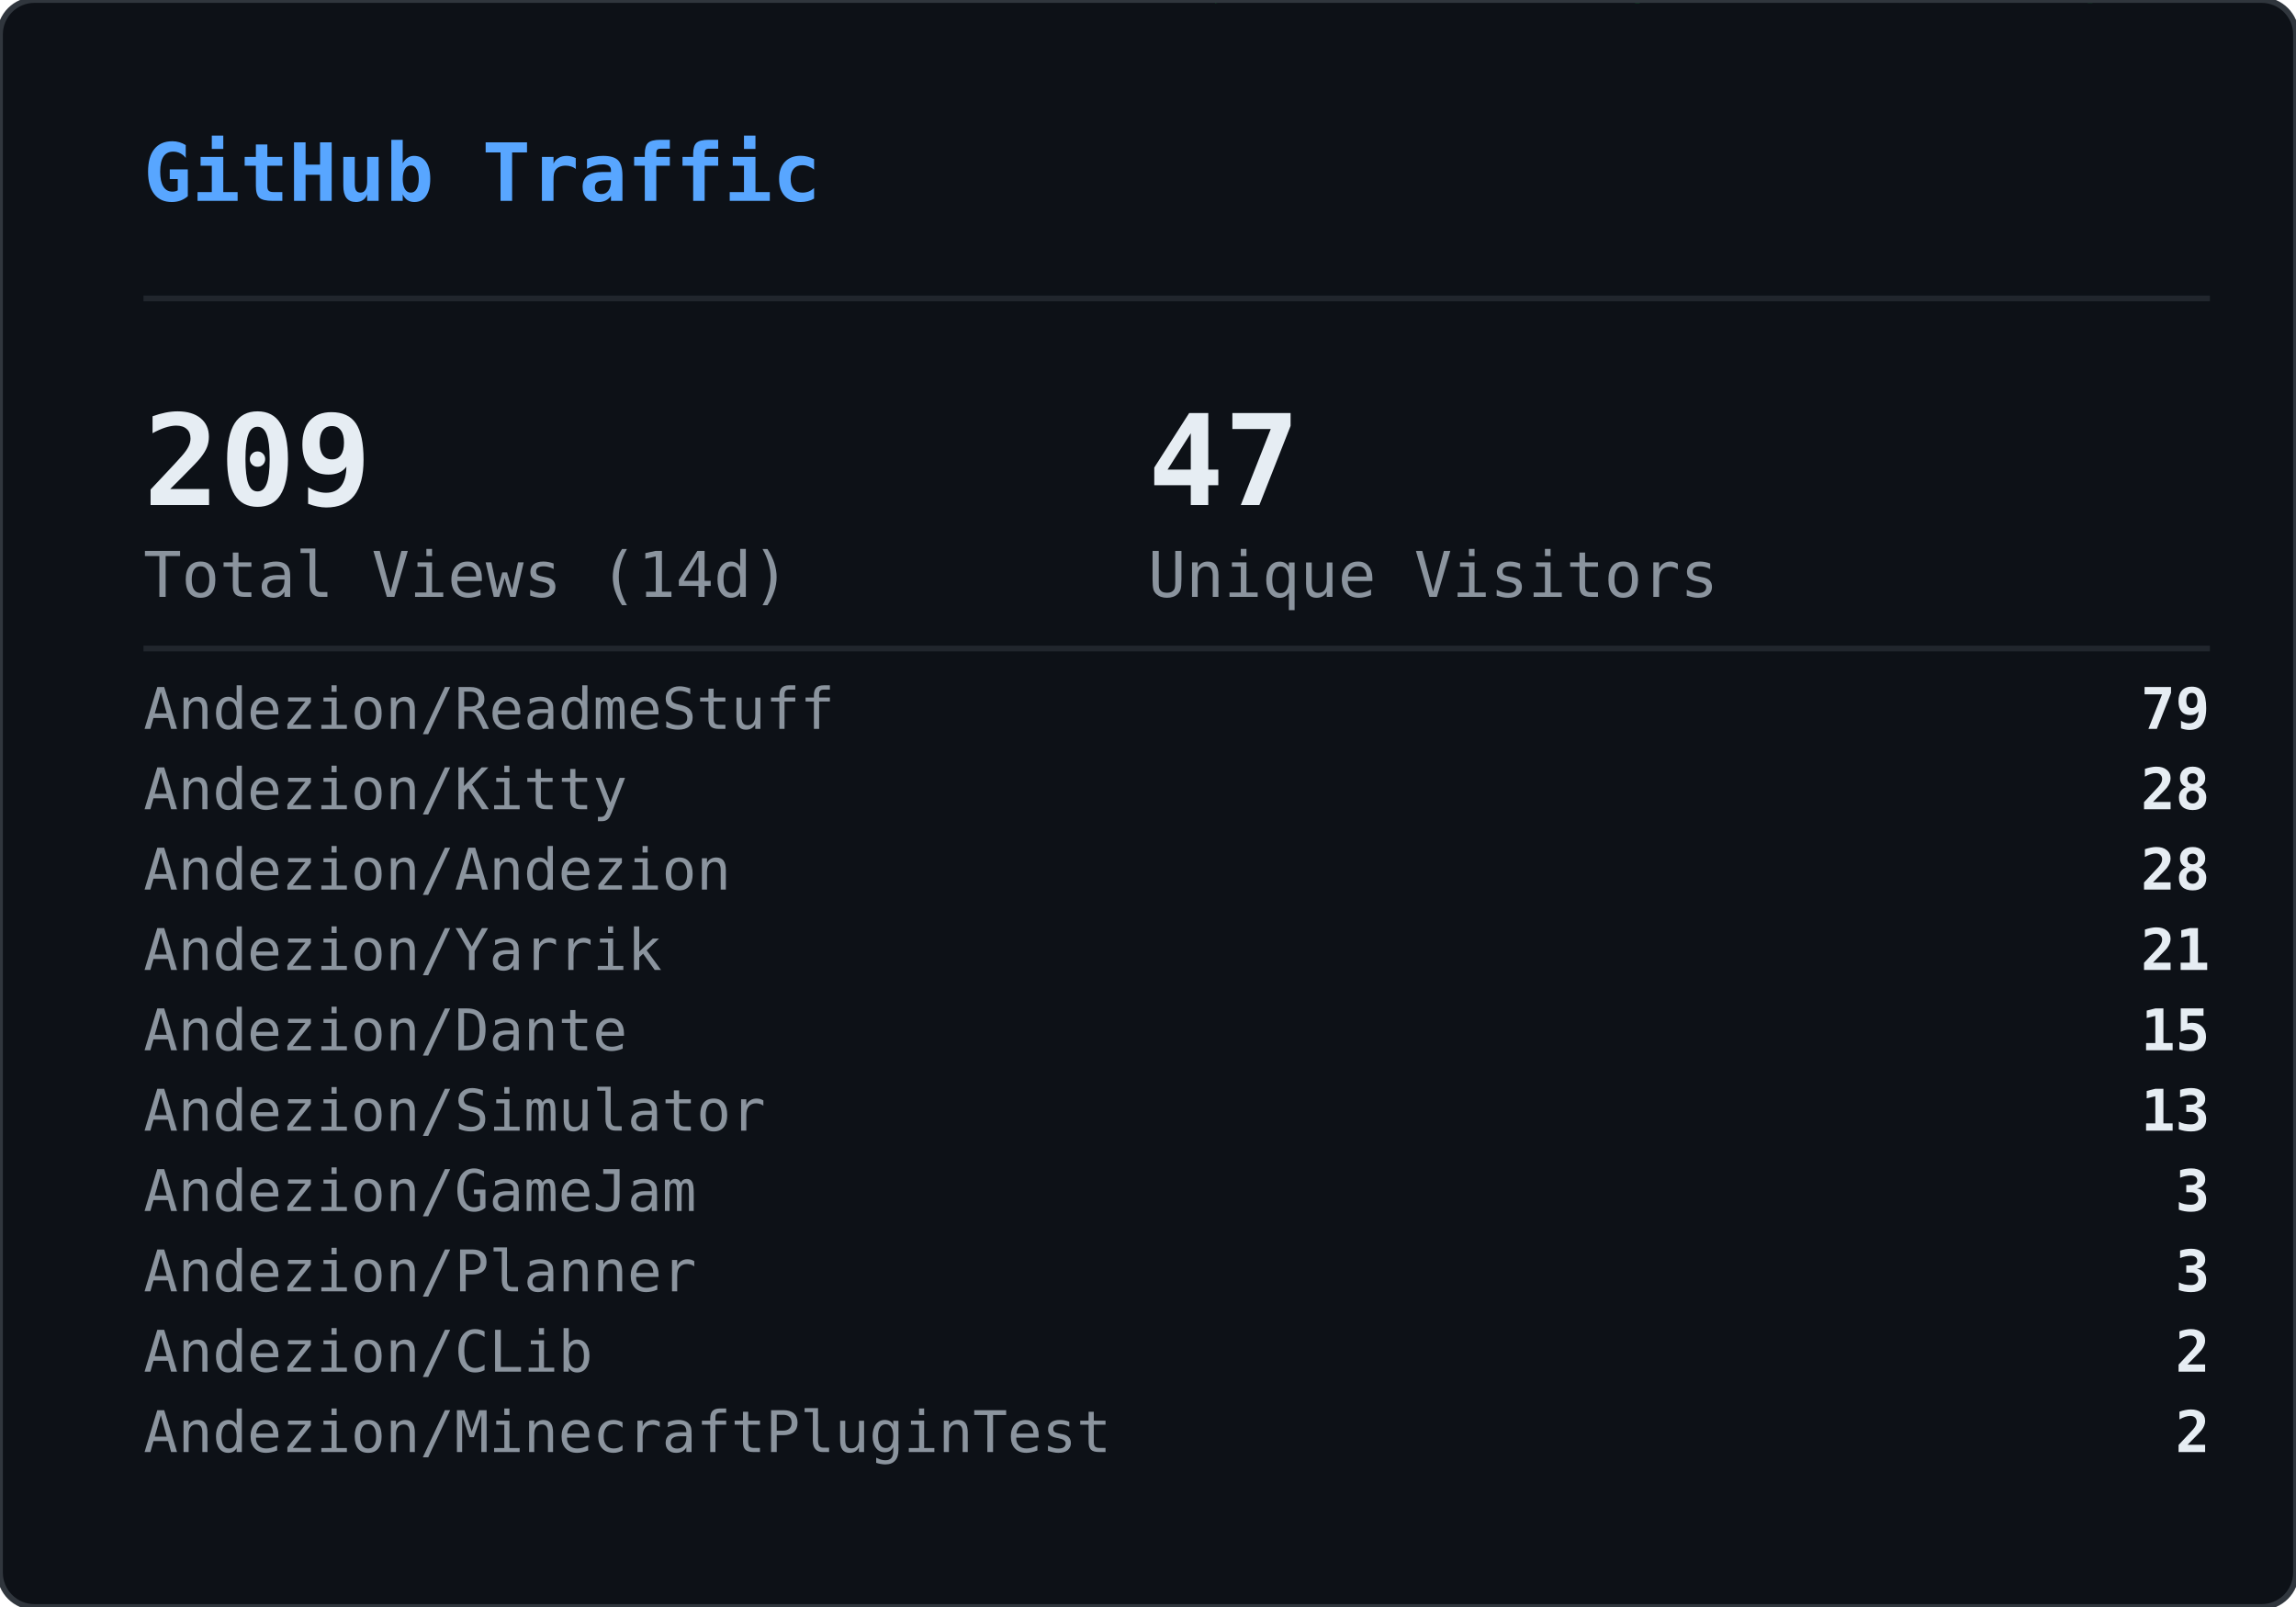
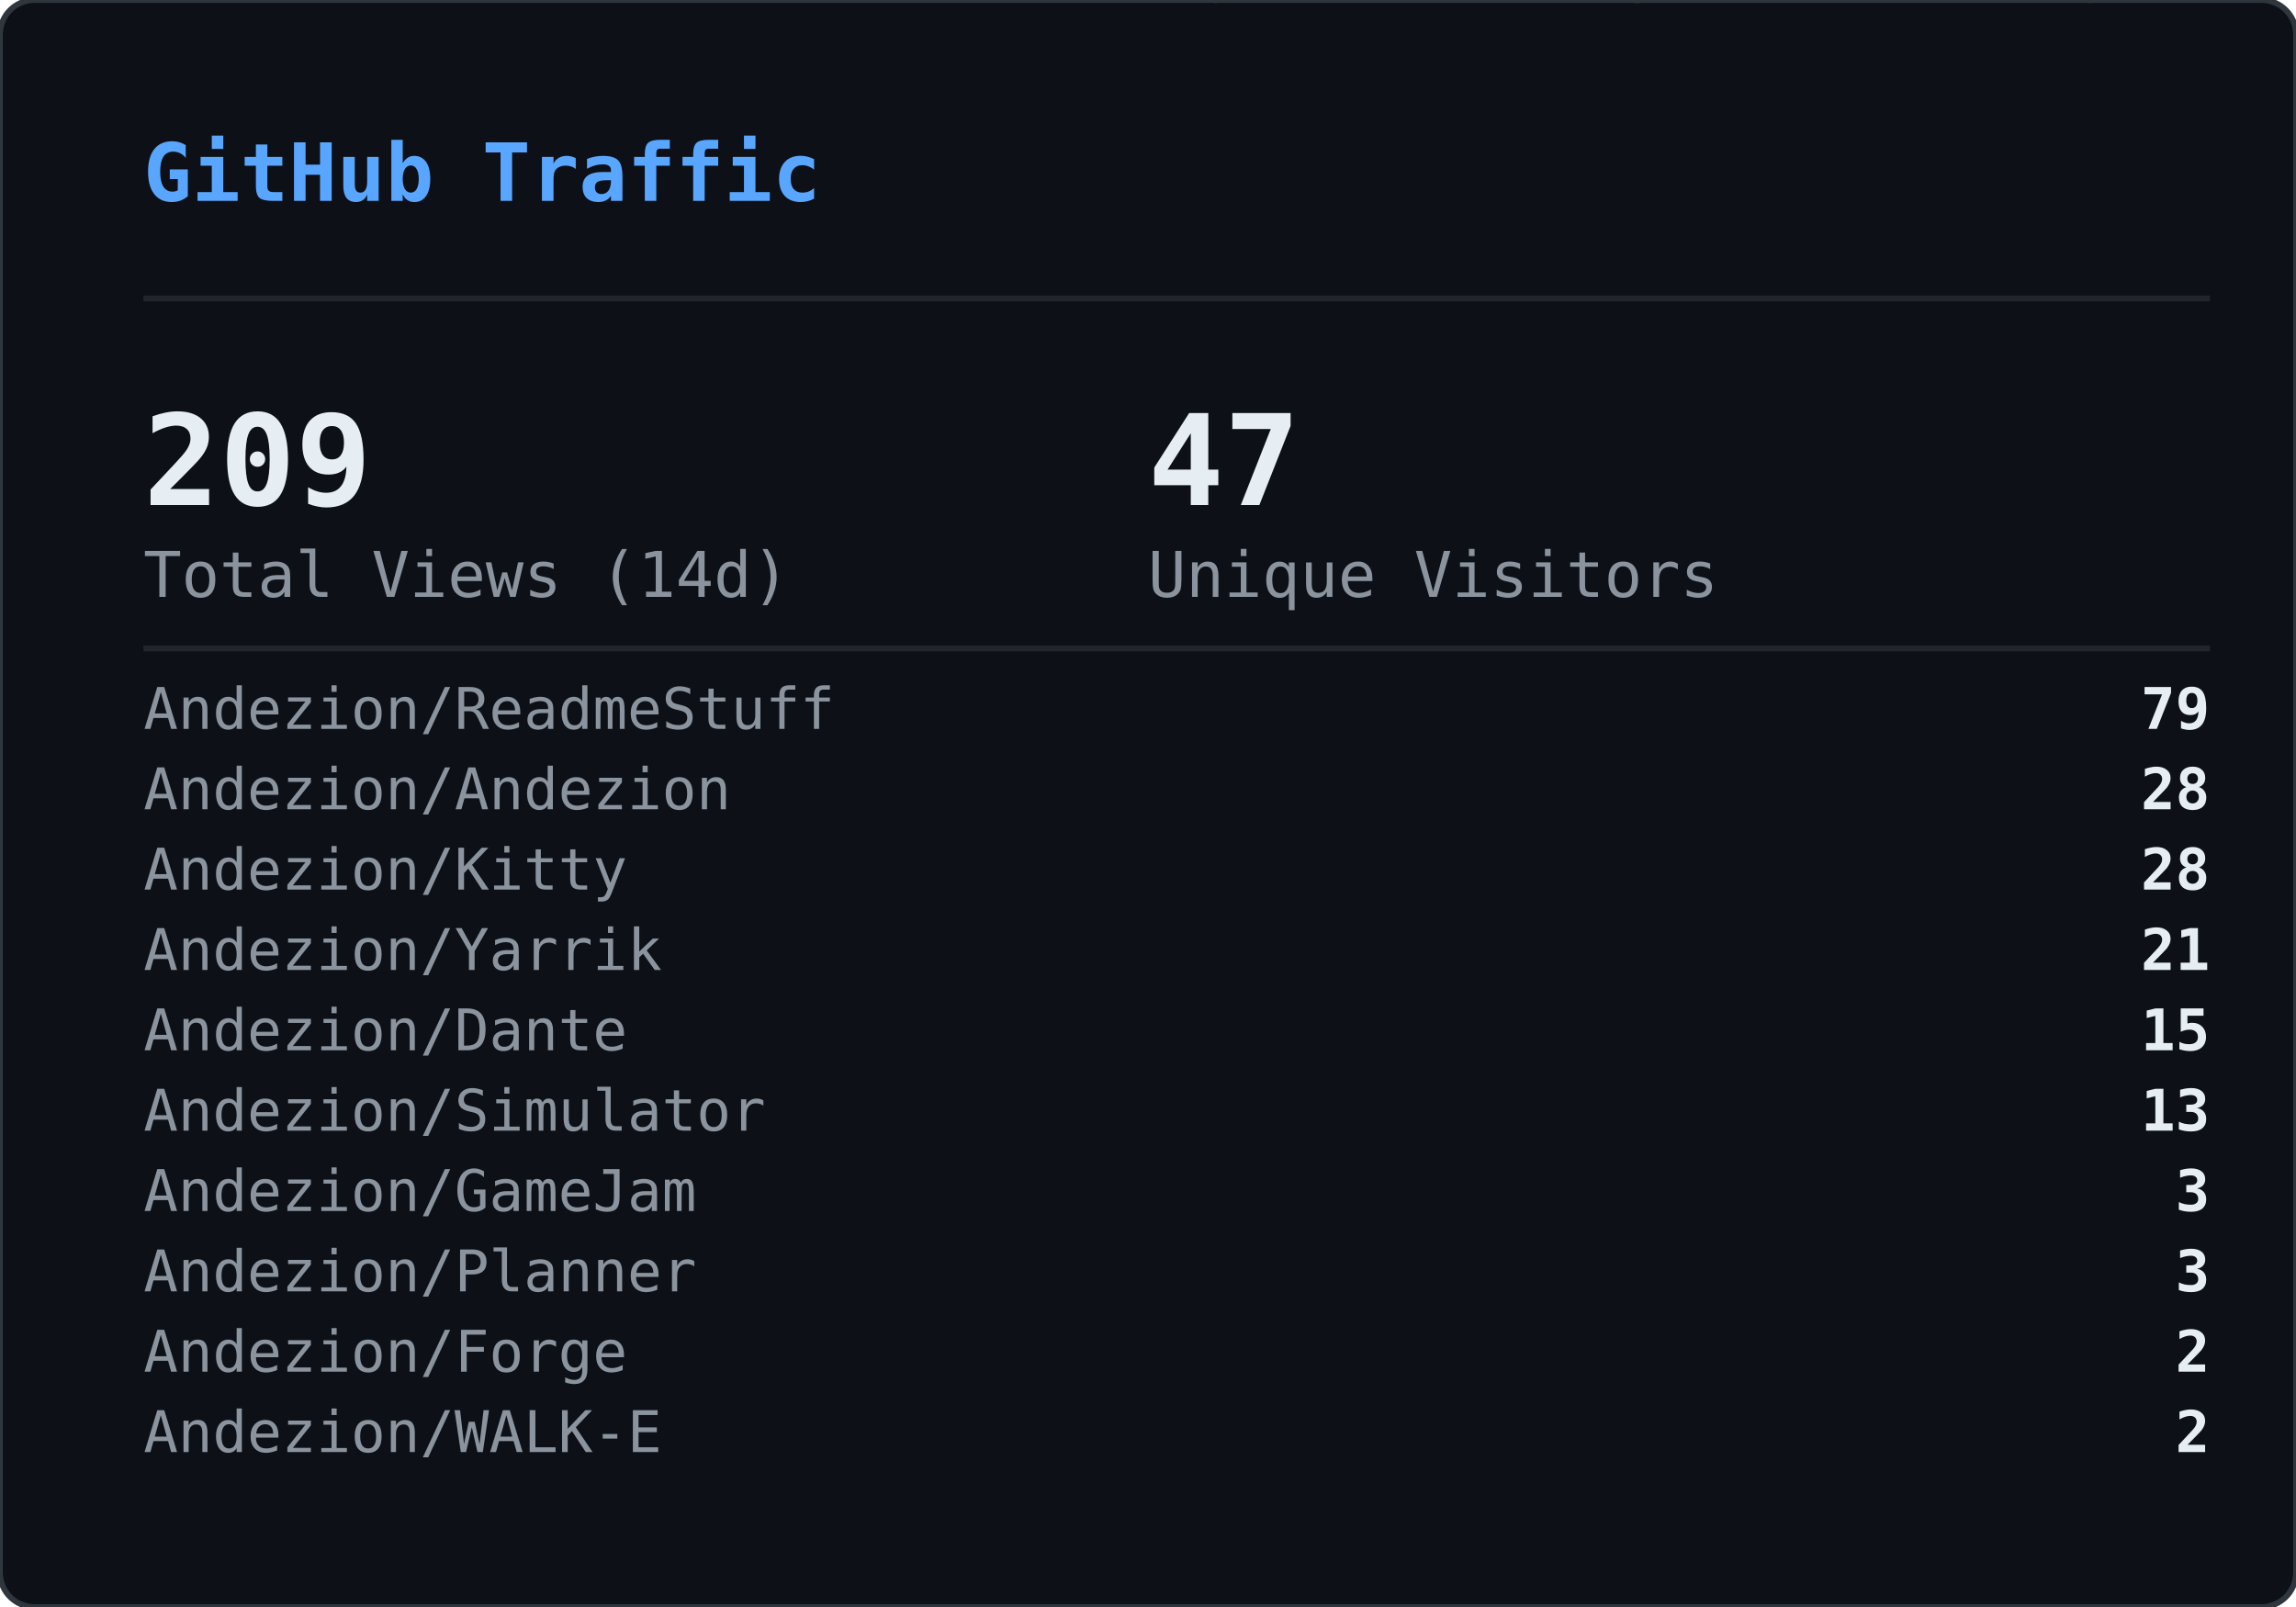
<svg xmlns="http://www.w3.org/2000/svg" width="400" height="280" viewBox="0 0 400 280">
  <defs>
    <clipPath id="gvs-clip">
      <rect width="400" height="280" rx="6" />
    </clipPath>
  </defs>
  <rect width="400" height="280" rx="6" fill="#0d1117" />
  <g clip-path="url(#gvs-clip)">
    <g opacity="0.22">
      <style>@keyframes gvs0{from{transform:translateY(-88px)}to{transform:translateY(294px)}}@keyframes gvs1{from{transform:translateY(-46px)}to{transform:translateY(294px)}}@keyframes gvs2{from{transform:translateY(-46px)}to{transform:translateY(294px)}}@keyframes gvs3{from{transform:translateY(-46px)}to{transform:translateY(294px)}}@keyframes gvs4{from{transform:translateY(-46px)}to{transform:translateY(294px)}}@keyframes gvs5{from{transform:translateY(-46px)}to{transform:translateY(294px)}}@keyframes gvs6{from{transform:translateY(-46px)}to{transform:translateY(294px)}}@keyframes gvs7{from{transform:translateY(-46px)}to{transform:translateY(294px)}}@keyframes gvs8{from{transform:translateY(-46px)}to{transform:translateY(294px)}}@keyframes gvs9{from{transform:translateY(-46px)}to{transform:translateY(294px)}}@keyframes gvs10{from{transform:translateY(-46px)}to{transform:translateY(294px)}}@keyframes gvs11{from{transform:translateY(-46px)}to{transform:translateY(294px)}}@keyframes gvs12{from{transform:translateY(-46px)}to{transform:translateY(294px)}}@keyframes gvs13{from{transform:translateY(-46px)}to{transform:translateY(294px)}}@keyframes gvs14{from{transform:translateY(-46px)}to{transform:translateY(294px)}}@keyframes gvs15{from{transform:translateY(-46px)}to{transform:translateY(294px)}}@keyframes gvs16{from{transform:translateY(-46px)}to{transform:translateY(294px)}}@keyframes gvs17{from{transform:translateY(-46px)}to{transform:translateY(294px)}}@keyframes gvs18{from{transform:translateY(-46px)}to{transform:translateY(294px)}}@keyframes gvs19{from{transform:translateY(-46px)}to{transform:translateY(294px)}}@keyframes gvs20{from{transform:translateY(-46px)}to{transform:translateY(294px)}}@keyframes gvs21{from{transform:translateY(-46px)}to{transform:translateY(294px)}}@keyframes gvs22{from{transform:translateY(-46px)}to{transform:translateY(294px)}}@keyframes gvs23{from{transform:translateY(-46px)}to{transform:translateY(294px)}}@keyframes gvs24{from{transform:translateY(-46px)}to{transform:translateY(294px)}}@keyframes gvs25{from{transform:translateY(-46px)}to{transform:translateY(294px)}}@keyframes gvs26{from{transform:translateY(-46px)}to{transform:translateY(294px)}}@keyframes gvs27{from{transform:translateY(-46px)}to{transform:translateY(294px)}}@keyframes gvs28{from{transform:translateY(-46px)}to{transform:translateY(294px)}}@keyframes gvs29{from{transform:translateY(-46px)}to{transform:translateY(294px)}}</style>
      <g style="animation:gvs0 1.67s linear infinite;animation-delay:-0.05s">
        <text x="296" y="0" font-family="monospace" font-size="12" fill="#00ff41">0</text>
        <text x="296" y="-14" font-family="monospace" font-size="12" fill="#00ff41" opacity="0.86">ﾂ</text>
        <text x="296" y="-28" font-family="monospace" font-size="12" fill="#00ff41" opacity="0.71">ｯ</text>
        <text x="296" y="-42" font-family="monospace" font-size="12" fill="#00ff41" opacity="0.57">ﾊ</text>
        <text x="296" y="-56" font-family="monospace" font-size="12" fill="#00ff41" opacity="0.43">ﾃ</text>
        <text x="296" y="-70" font-family="monospace" font-size="12" fill="#00ff41" opacity="0.29">ﾕ</text>
        <text x="296" y="-84" font-family="monospace" font-size="12" fill="#00ff41" opacity="0.14">ﾂ</text>
      </g>
      <g style="animation:gvs1 2.72s linear infinite;animation-delay:-1.68s">
        <text x="265" y="0" font-family="monospace" font-size="12" fill="#00ff41">ﾗ</text>
        <text x="265" y="-14" font-family="monospace" font-size="12" fill="#00ff41" opacity="0.75">ﾁ</text>
        <text x="265" y="-28" font-family="monospace" font-size="12" fill="#00ff41" opacity="0.50">ﾂ</text>
        <text x="265" y="-42" font-family="monospace" font-size="12" fill="#00ff41" opacity="0.25">ｳ</text>
      </g>
      <g style="animation:gvs2 3.03s linear infinite;animation-delay:-1.66s">
        <text x="209" y="0" font-family="monospace" font-size="12" fill="#00ff41">ｬ</text>
        <text x="209" y="-14" font-family="monospace" font-size="12" fill="#00ff41" opacity="0.75">ﾘ</text>
        <text x="209" y="-28" font-family="monospace" font-size="12" fill="#00ff41" opacity="0.50">1</text>
        <text x="209" y="-42" font-family="monospace" font-size="12" fill="#00ff41" opacity="0.25">ｬ</text>
      </g>
      <g style="animation:gvs3 2.69s linear infinite;animation-delay:-1.87s">
        <text x="281" y="0" font-family="monospace" font-size="12" fill="#00ff41">ｮ</text>
        <text x="281" y="-14" font-family="monospace" font-size="12" fill="#00ff41" opacity="0.75">ｴ</text>
        <text x="281" y="-28" font-family="monospace" font-size="12" fill="#00ff41" opacity="0.50">0</text>
        <text x="281" y="-42" font-family="monospace" font-size="12" fill="#00ff41" opacity="0.25">1</text>
      </g>
      <g style="animation:gvs4 2.88s linear infinite;animation-delay:-1.34s">
        <text x="353" y="0" font-family="monospace" font-size="12" fill="#00ff41">ｽ</text>
        <text x="353" y="-14" font-family="monospace" font-size="12" fill="#00ff41" opacity="0.75">4</text>
        <text x="353" y="-28" font-family="monospace" font-size="12" fill="#00ff41" opacity="0.50">ﾔ</text>
        <text x="353" y="-42" font-family="monospace" font-size="12" fill="#00ff41" opacity="0.25">5</text>
      </g>
      <g style="animation:gvs5 3.05s linear infinite;animation-delay:-2.98s">
        <text x="169" y="0" font-family="monospace" font-size="12" fill="#00ff41">ﾏ</text>
        <text x="169" y="-14" font-family="monospace" font-size="12" fill="#00ff41" opacity="0.75">ｮ</text>
        <text x="169" y="-28" font-family="monospace" font-size="12" fill="#00ff41" opacity="0.50">ｧ</text>
        <text x="169" y="-42" font-family="monospace" font-size="12" fill="#00ff41" opacity="0.25">ｩ</text>
      </g>
      <g style="animation:gvs6 3.03s linear infinite;animation-delay:-1.35s">
        <text x="113" y="0" font-family="monospace" font-size="12" fill="#00ff41">4</text>
        <text x="113" y="-14" font-family="monospace" font-size="12" fill="#00ff41" opacity="0.75">ﾈ</text>
        <text x="113" y="-28" font-family="monospace" font-size="12" fill="#00ff41" opacity="0.50">ｼ</text>
        <text x="113" y="-42" font-family="monospace" font-size="12" fill="#00ff41" opacity="0.25">ﾖ</text>
      </g>
      <g style="animation:gvs7 2.40s linear infinite;animation-delay:-0.96s">
        <text x="313" y="0" font-family="monospace" font-size="12" fill="#00ff41">ﾐ</text>
        <text x="313" y="-14" font-family="monospace" font-size="12" fill="#00ff41" opacity="0.75">0</text>
        <text x="313" y="-28" font-family="monospace" font-size="12" fill="#00ff41" opacity="0.50">ﾁ</text>
        <text x="313" y="-42" font-family="monospace" font-size="12" fill="#00ff41" opacity="0.25">ﾊ</text>
      </g>
      <g style="animation:gvs8 2.71s linear infinite;animation-delay:-1.26s">
        <text x="129" y="0" font-family="monospace" font-size="12" fill="#00ff41">ｾ</text>
        <text x="129" y="-14" font-family="monospace" font-size="12" fill="#00ff41" opacity="0.75">ｿ</text>
        <text x="129" y="-28" font-family="monospace" font-size="12" fill="#00ff41" opacity="0.50">ｧ</text>
        <text x="129" y="-42" font-family="monospace" font-size="12" fill="#00ff41" opacity="0.25">ﾐ</text>
      </g>
      <g style="animation:gvs9 3.12s linear infinite;animation-delay:-1.28s">
        <text x="201" y="0" font-family="monospace" font-size="12" fill="#00ff41">ｫ</text>
        <text x="201" y="-14" font-family="monospace" font-size="12" fill="#00ff41" opacity="0.75">ﾕ</text>
        <text x="201" y="-28" font-family="monospace" font-size="12" fill="#00ff41" opacity="0.50">ﾛ</text>
        <text x="201" y="-42" font-family="monospace" font-size="12" fill="#00ff41" opacity="0.25">ﾀ</text>
      </g>
      <g style="animation:gvs10 2.42s linear infinite;animation-delay:-0.51s">
        <text x="273" y="0" font-family="monospace" font-size="12" fill="#00ff41">ｭ</text>
        <text x="273" y="-14" font-family="monospace" font-size="12" fill="#00ff41" opacity="0.75">ﾏ</text>
        <text x="273" y="-28" font-family="monospace" font-size="12" fill="#00ff41" opacity="0.50">1</text>
        <text x="273" y="-42" font-family="monospace" font-size="12" fill="#00ff41" opacity="0.25">7</text>
      </g>
      <g style="animation:gvs11 1.93s linear infinite;animation-delay:-1.90s">
        <text x="89" y="0" font-family="monospace" font-size="12" fill="#00ff41">ｶ</text>
        <text x="89" y="-14" font-family="monospace" font-size="12" fill="#00ff41" opacity="0.75">ﾛ</text>
        <text x="89" y="-28" font-family="monospace" font-size="12" fill="#00ff41" opacity="0.50">ﾉ</text>
        <text x="89" y="-42" font-family="monospace" font-size="12" fill="#00ff41" opacity="0.25">ﾎ</text>
      </g>
      <g style="animation:gvs12 2.03s linear infinite;animation-delay:-0.87s">
        <text x="33" y="0" font-family="monospace" font-size="12" fill="#00ff41">3</text>
        <text x="33" y="-14" font-family="monospace" font-size="12" fill="#00ff41" opacity="0.75">ｵ</text>
        <text x="33" y="-28" font-family="monospace" font-size="12" fill="#00ff41" opacity="0.50">ﾑ</text>
        <text x="33" y="-42" font-family="monospace" font-size="12" fill="#00ff41" opacity="0.25">0</text>
      </g>
      <g style="animation:gvs13 1.99s linear infinite;animation-delay:-0.99s">
        <text x="361" y="0" font-family="monospace" font-size="12" fill="#00ff41">ｵ</text>
        <text x="361" y="-14" font-family="monospace" font-size="12" fill="#00ff41" opacity="0.75">1</text>
        <text x="361" y="-28" font-family="monospace" font-size="12" fill="#00ff41" opacity="0.50">ﾄ</text>
        <text x="361" y="-42" font-family="monospace" font-size="12" fill="#00ff41" opacity="0.25">ﾄ</text>
      </g>
      <g style="animation:gvs14 1.69s linear infinite;animation-delay:-1.24s">
        <text x="177" y="0" font-family="monospace" font-size="12" fill="#00ff41">ﾒ</text>
        <text x="177" y="-14" font-family="monospace" font-size="12" fill="#00ff41" opacity="0.75">ﾓ</text>
        <text x="177" y="-28" font-family="monospace" font-size="12" fill="#00ff41" opacity="0.50">ﾝ</text>
        <text x="177" y="-42" font-family="monospace" font-size="12" fill="#00ff41" opacity="0.25">ﾔ</text>
      </g>
      <g style="animation:gvs15 3.00s linear infinite;animation-delay:-1.14s">
        <text x="249" y="0" font-family="monospace" font-size="12" fill="#00ff41">7</text>
        <text x="249" y="-14" font-family="monospace" font-size="12" fill="#00ff41" opacity="0.75">ｿ</text>
        <text x="249" y="-28" font-family="monospace" font-size="12" fill="#00ff41" opacity="0.50">8</text>
        <text x="249" y="-42" font-family="monospace" font-size="12" fill="#00ff41" opacity="0.25">ﾜ</text>
      </g>
      <g style="animation:gvs16 3.08s linear infinite;animation-delay:-0.54s">
        <text x="321" y="0" font-family="monospace" font-size="12" fill="#00ff41">3</text>
        <text x="321" y="-14" font-family="monospace" font-size="12" fill="#00ff41" opacity="0.75">ｹ</text>
        <text x="321" y="-28" font-family="monospace" font-size="12" fill="#00ff41" opacity="0.50">ﾑ</text>
        <text x="321" y="-42" font-family="monospace" font-size="12" fill="#00ff41" opacity="0.25">ｱ</text>
      </g>
      <g style="animation:gvs17 2.12s linear infinite;animation-delay:-2.03s">
        <text x="265" y="0" font-family="monospace" font-size="12" fill="#00ff41">ｹ</text>
        <text x="265" y="-14" font-family="monospace" font-size="12" fill="#00ff41" opacity="0.75">2</text>
        <text x="265" y="-28" font-family="monospace" font-size="12" fill="#00ff41" opacity="0.50">ｬ</text>
        <text x="265" y="-42" font-family="monospace" font-size="12" fill="#00ff41" opacity="0.25">ﾉ</text>
      </g>
      <g style="animation:gvs18 1.96s linear infinite;animation-delay:-0.15s">
        <text x="81" y="0" font-family="monospace" font-size="12" fill="#00ff41">ﾋ</text>
        <text x="81" y="-14" font-family="monospace" font-size="12" fill="#00ff41" opacity="0.75">ｼ</text>
        <text x="81" y="-28" font-family="monospace" font-size="12" fill="#00ff41" opacity="0.50">ﾀ</text>
        <text x="81" y="-42" font-family="monospace" font-size="12" fill="#00ff41" opacity="0.25">ﾀ</text>
      </g>
      <g style="animation:gvs19 2.67s linear infinite;animation-delay:-1.19s">
        <text x="25" y="0" font-family="monospace" font-size="12" fill="#00ff41">9</text>
        <text x="25" y="-14" font-family="monospace" font-size="12" fill="#00ff41" opacity="0.75">ﾈ</text>
        <text x="25" y="-28" font-family="monospace" font-size="12" fill="#00ff41" opacity="0.50">ﾃ</text>
        <text x="25" y="-42" font-family="monospace" font-size="12" fill="#00ff41" opacity="0.25">ﾆ</text>
      </g>
      <g style="animation:gvs20 1.99s linear infinite;animation-delay:-1.62s">
        <text x="225" y="0" font-family="monospace" font-size="12" fill="#00ff41">6</text>
        <text x="225" y="-14" font-family="monospace" font-size="12" fill="#00ff41" opacity="0.75">ﾁ</text>
        <text x="225" y="-28" font-family="monospace" font-size="12" fill="#00ff41" opacity="0.50">ﾉ</text>
        <text x="225" y="-42" font-family="monospace" font-size="12" fill="#00ff41" opacity="0.25">ﾐ</text>
      </g>
      <g style="animation:gvs21 3.11s linear infinite;animation-delay:-0.23s">
        <text x="169" y="0" font-family="monospace" font-size="12" fill="#00ff41">ﾎ</text>
        <text x="169" y="-14" font-family="monospace" font-size="12" fill="#00ff41" opacity="0.75">ﾖ</text>
        <text x="169" y="-28" font-family="monospace" font-size="12" fill="#00ff41" opacity="0.50">ｦ</text>
        <text x="169" y="-42" font-family="monospace" font-size="12" fill="#00ff41" opacity="0.25">8</text>
      </g>
      <g style="animation:gvs22 2.01s linear infinite;animation-delay:-1.99s">
        <text x="369" y="0" font-family="monospace" font-size="12" fill="#00ff41">ﾂ</text>
        <text x="369" y="-14" font-family="monospace" font-size="12" fill="#00ff41" opacity="0.75">ｿ</text>
        <text x="369" y="-28" font-family="monospace" font-size="12" fill="#00ff41" opacity="0.50">ﾄ</text>
        <text x="369" y="-42" font-family="monospace" font-size="12" fill="#00ff41" opacity="0.25">ｿ</text>
      </g>
      <g style="animation:gvs23 1.90s linear infinite;animation-delay:-0.11s">
        <text x="185" y="0" font-family="monospace" font-size="12" fill="#00ff41">ﾍ</text>
        <text x="185" y="-14" font-family="monospace" font-size="12" fill="#00ff41" opacity="0.75">ｲ</text>
        <text x="185" y="-28" font-family="monospace" font-size="12" fill="#00ff41" opacity="0.50">ﾔ</text>
        <text x="185" y="-42" font-family="monospace" font-size="12" fill="#00ff41" opacity="0.25">ｱ</text>
      </g>
      <g style="animation:gvs24 2.10s linear infinite;animation-delay:-1.65s">
        <text x="257" y="0" font-family="monospace" font-size="12" fill="#00ff41">ｳ</text>
        <text x="257" y="-14" font-family="monospace" font-size="12" fill="#00ff41" opacity="0.75">ｶ</text>
        <text x="257" y="-28" font-family="monospace" font-size="12" fill="#00ff41" opacity="0.50">ﾝ</text>
        <text x="257" y="-42" font-family="monospace" font-size="12" fill="#00ff41" opacity="0.25">7</text>
      </g>
      <g style="animation:gvs25 1.60s linear infinite;animation-delay:-1.24s">
        <text x="329" y="0" font-family="monospace" font-size="12" fill="#00ff41">ｧ</text>
        <text x="329" y="-14" font-family="monospace" font-size="12" fill="#00ff41" opacity="0.75">0</text>
        <text x="329" y="-28" font-family="monospace" font-size="12" fill="#00ff41" opacity="0.50">ｩ</text>
        <text x="329" y="-42" font-family="monospace" font-size="12" fill="#00ff41" opacity="0.25">6</text>
      </g>
      <g style="animation:gvs26 1.99s linear infinite;animation-delay:-1.57s">
        <text x="145" y="0" font-family="monospace" font-size="12" fill="#00ff41">ﾁ</text>
        <text x="145" y="-14" font-family="monospace" font-size="12" fill="#00ff41" opacity="0.75">0</text>
        <text x="145" y="-28" font-family="monospace" font-size="12" fill="#00ff41" opacity="0.50">ﾂ</text>
        <text x="145" y="-42" font-family="monospace" font-size="12" fill="#00ff41" opacity="0.25">6</text>
      </g>
      <g style="animation:gvs27 2.09s linear infinite;animation-delay:-1.30s">
        <text x="89" y="0" font-family="monospace" font-size="12" fill="#00ff41">ﾉ</text>
        <text x="89" y="-14" font-family="monospace" font-size="12" fill="#00ff41" opacity="0.75">1</text>
        <text x="89" y="-28" font-family="monospace" font-size="12" fill="#00ff41" opacity="0.50">5</text>
        <text x="89" y="-42" font-family="monospace" font-size="12" fill="#00ff41" opacity="0.25">ﾔ</text>
      </g>
      <g style="animation:gvs28 1.71s linear infinite;animation-delay:-0.96s">
        <text x="33" y="0" font-family="monospace" font-size="12" fill="#00ff41">ｱ</text>
        <text x="33" y="-14" font-family="monospace" font-size="12" fill="#00ff41" opacity="0.75">7</text>
        <text x="33" y="-28" font-family="monospace" font-size="12" fill="#00ff41" opacity="0.50">ﾝ</text>
        <text x="33" y="-42" font-family="monospace" font-size="12" fill="#00ff41" opacity="0.25">ｫ</text>
      </g>
      <g style="animation:gvs29 2.08s linear infinite;animation-delay:-1.95s">
        <text x="361" y="0" font-family="monospace" font-size="12" fill="#00ff41">ﾈ</text>
        <text x="361" y="-14" font-family="monospace" font-size="12" fill="#00ff41" opacity="0.75">3</text>
        <text x="361" y="-28" font-family="monospace" font-size="12" fill="#00ff41" opacity="0.50">5</text>
        <text x="361" y="-42" font-family="monospace" font-size="12" fill="#00ff41" opacity="0.25">ﾐ</text>
      </g>
    </g>
  </g>
  <rect width="400" height="280" rx="6" fill="none" stroke="#30363d" stroke-width="1" />
  <text x="25" y="35" font-family="monospace" font-size="14" font-weight="600" fill="#58a6ff">GitHub Traffic</text>
  <line x1="25" y1="52" x2="385" y2="52" stroke="#21262d" stroke-width="1" />
  <text x="25" y="88" font-family="monospace" font-size="22" font-weight="700" fill="#e6edf3">209</text>
  <text x="25" y="104" font-family="monospace" font-size="11" fill="#8b949e">Total Views (14d)</text>
  <text x="200" y="88" font-family="monospace" font-size="22" font-weight="700" fill="#e6edf3">47</text>
  <text x="200" y="104" font-family="monospace" font-size="11" fill="#8b949e">Unique Visitors</text>
  <line x1="25" y1="113" x2="385" y2="113" stroke="#21262d" stroke-width="1" />
  <text x="25" y="127" font-family="monospace" font-size="10" fill="#8b949e">Andezion/ReadmeStuff</text>
  <text x="385" y="127" font-family="monospace" font-size="10" font-weight="600" fill="#e6edf3" text-anchor="end">79</text>
-   <text x="25" y="141" font-family="monospace" font-size="10" fill="#8b949e">Andezion/Kitty</text>
+   <text x="25" y="141" font-family="monospace" font-size="10" fill="#8b949e">Andezion/Andezion</text>
  <text x="385" y="141" font-family="monospace" font-size="10" font-weight="600" fill="#e6edf3" text-anchor="end">28</text>
-   <text x="25" y="155" font-family="monospace" font-size="10" fill="#8b949e">Andezion/Andezion</text>
+   <text x="25" y="155" font-family="monospace" font-size="10" fill="#8b949e">Andezion/Kitty</text>
  <text x="385" y="155" font-family="monospace" font-size="10" font-weight="600" fill="#e6edf3" text-anchor="end">28</text>
  <text x="25" y="169" font-family="monospace" font-size="10" fill="#8b949e">Andezion/Yarrik</text>
  <text x="385" y="169" font-family="monospace" font-size="10" font-weight="600" fill="#e6edf3" text-anchor="end">21</text>
  <text x="25" y="183" font-family="monospace" font-size="10" fill="#8b949e">Andezion/Dante</text>
  <text x="385" y="183" font-family="monospace" font-size="10" font-weight="600" fill="#e6edf3" text-anchor="end">15</text>
  <text x="25" y="197" font-family="monospace" font-size="10" fill="#8b949e">Andezion/Simulator</text>
  <text x="385" y="197" font-family="monospace" font-size="10" font-weight="600" fill="#e6edf3" text-anchor="end">13</text>
  <text x="25" y="211" font-family="monospace" font-size="10" fill="#8b949e">Andezion/GameJam</text>
  <text x="385" y="211" font-family="monospace" font-size="10" font-weight="600" fill="#e6edf3" text-anchor="end">3</text>
  <text x="25" y="225" font-family="monospace" font-size="10" fill="#8b949e">Andezion/Planner</text>
  <text x="385" y="225" font-family="monospace" font-size="10" font-weight="600" fill="#e6edf3" text-anchor="end">3</text>
-   <text x="25" y="239" font-family="monospace" font-size="10" fill="#8b949e">Andezion/CLib</text>
+   <text x="25" y="239" font-family="monospace" font-size="10" fill="#8b949e">Andezion/Forge</text>
  <text x="385" y="239" font-family="monospace" font-size="10" font-weight="600" fill="#e6edf3" text-anchor="end">2</text>
-   <text x="25" y="253" font-family="monospace" font-size="10" fill="#8b949e">Andezion/MinecraftPluginTest</text>
+   <text x="25" y="253" font-family="monospace" font-size="10" fill="#8b949e">Andezion/WALK-E</text>
  <text x="385" y="253" font-family="monospace" font-size="10" font-weight="600" fill="#e6edf3" text-anchor="end">2</text>
</svg>
